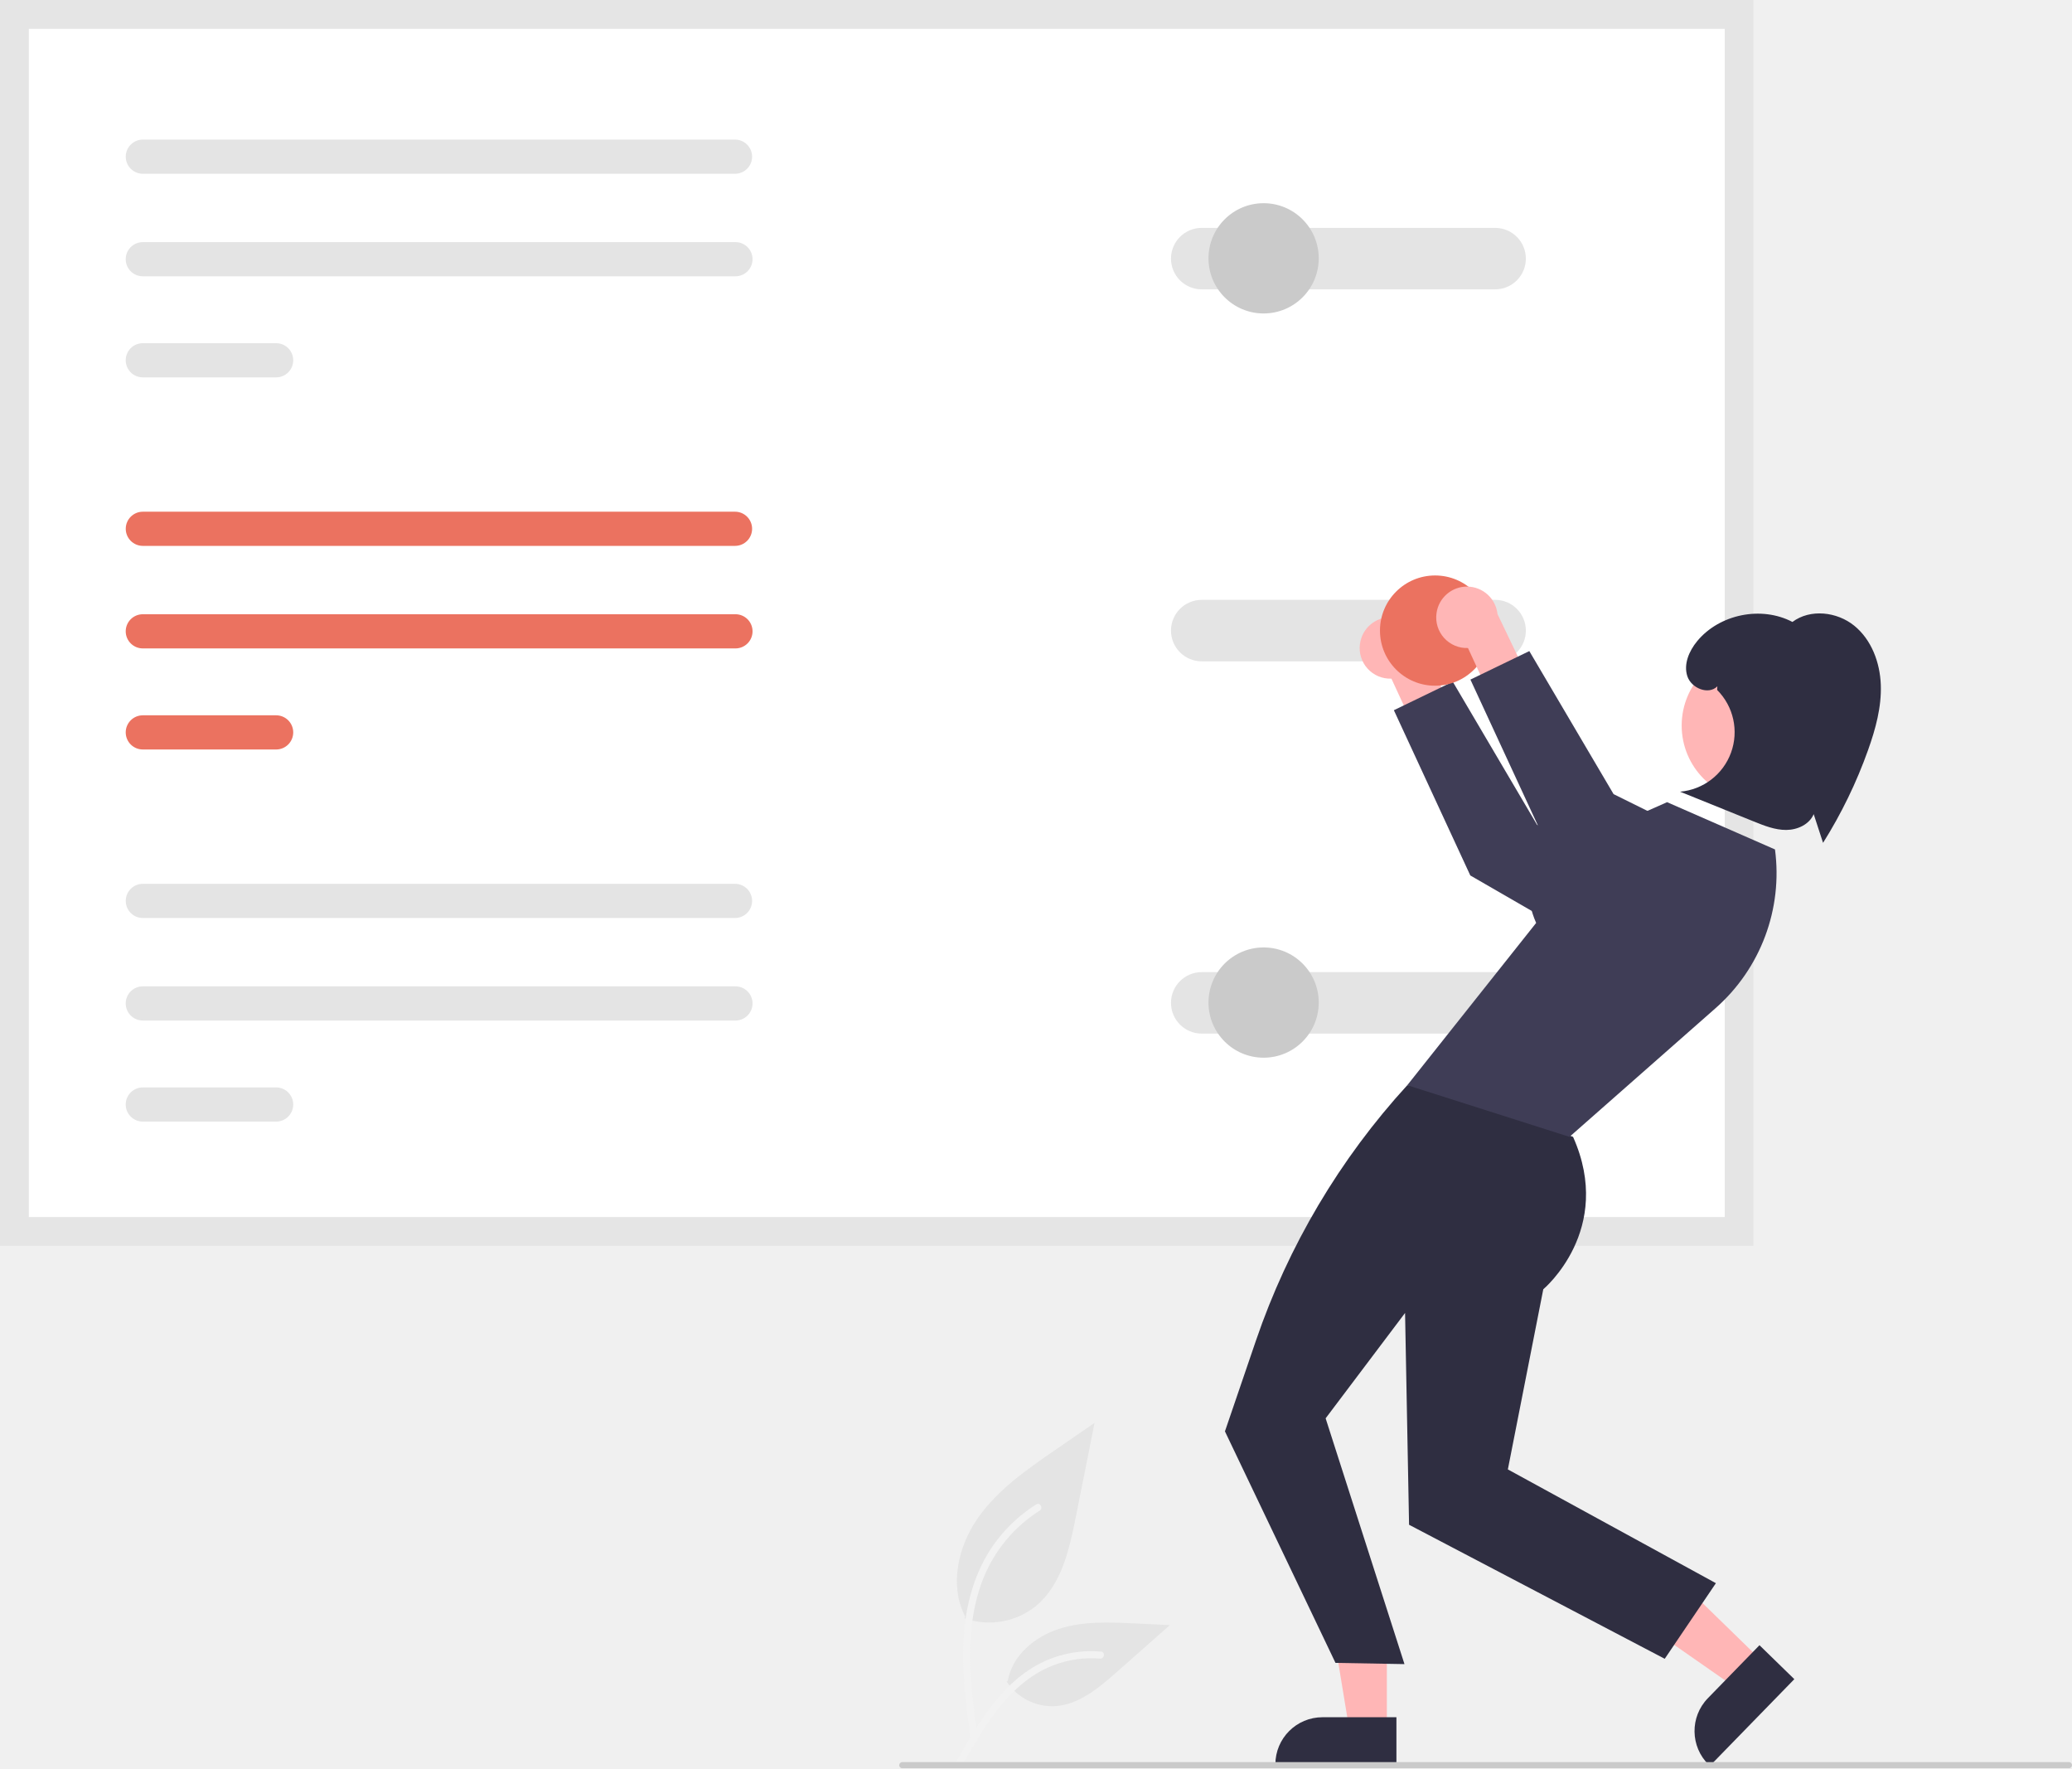
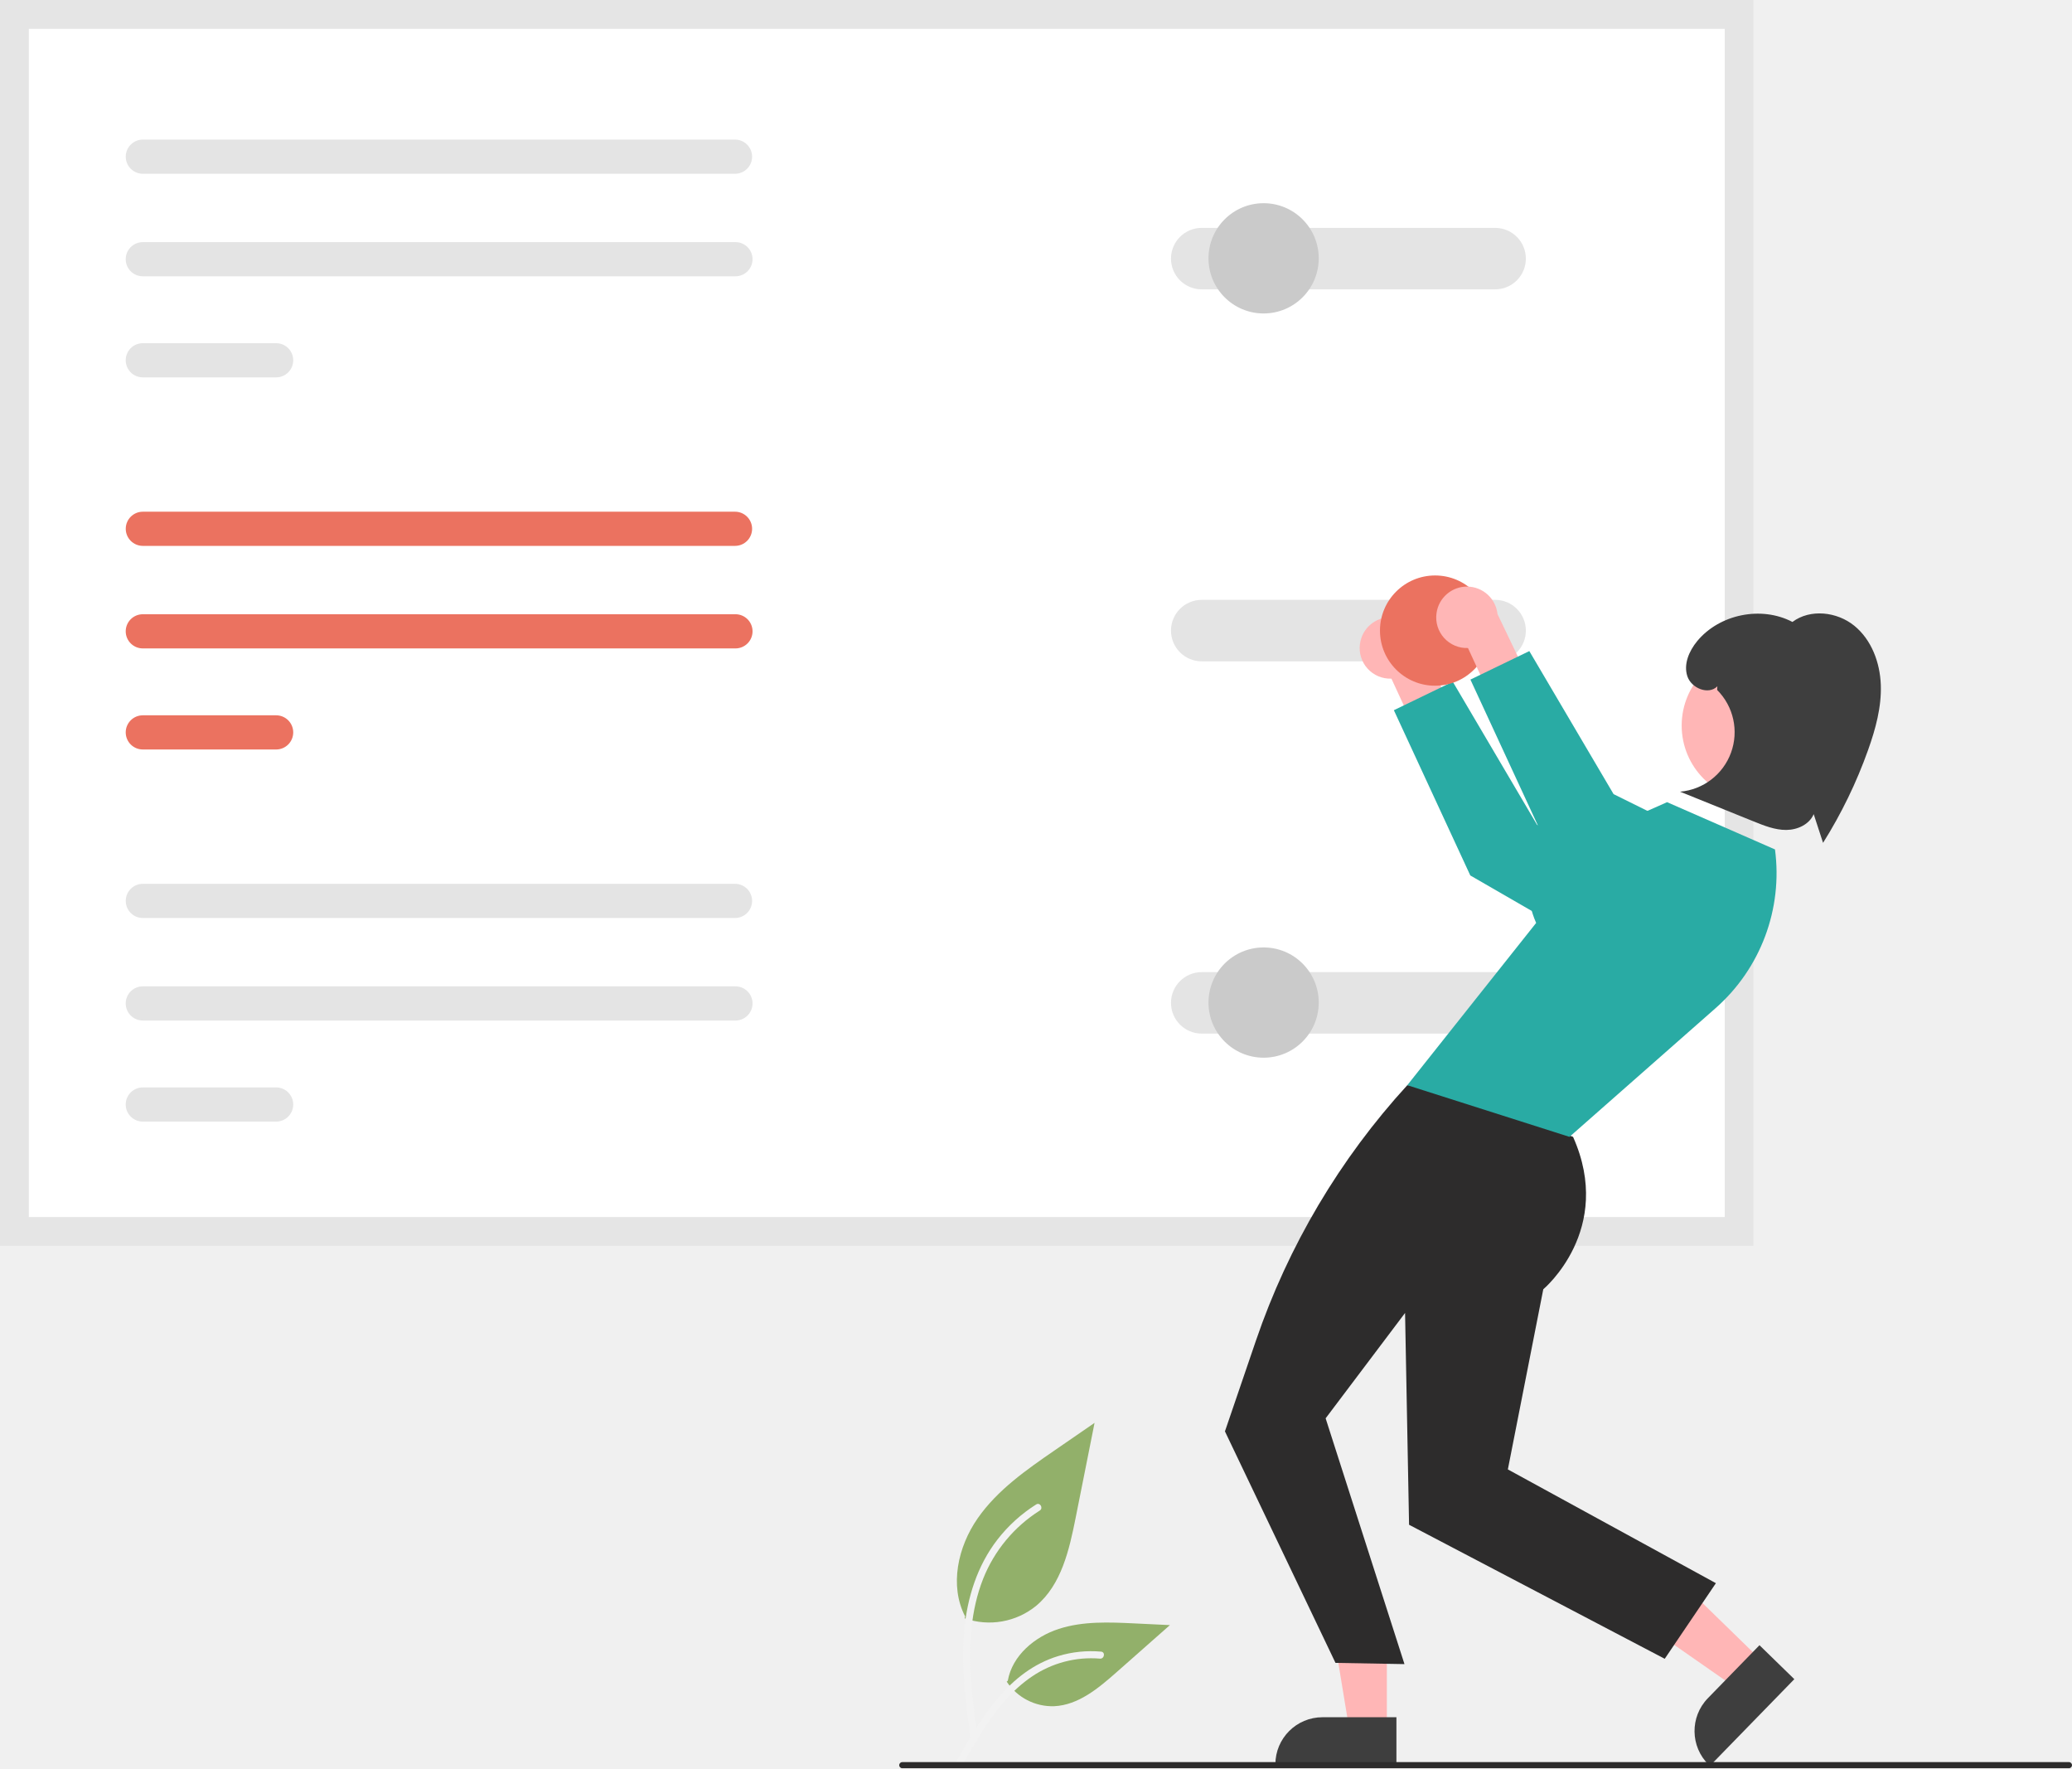
- <svg xmlns="http://www.w3.org/2000/svg" id="b39cce32-6461-44d7-bf11-f247d53ce56e" data-name="Layer 1" width="676.658" height="577.348" viewBox="0 0 676.658 577.348">
-   <path id="a24dc8e0-63f3-4c57-9da7-8d00cfa1aebe" data-name="Path 438" d="M576.714,689.724a24.215,24.215,0,0,0,23.383-4.119c8.19-6.874,10.758-18.196,12.847-28.682l6.18-31.017-12.938,8.908c-9.305,6.406-18.818,13.019-25.26,22.298s-9.252,21.947-4.078,31.988" transform="translate(-261.6708 -161.3261)" fill="#e4e4e4" />
-   <path id="bc8b2ee0-9ec2-4139-a7e3-e0b1b1382397" data-name="Path 439" d="M578.712,729.434c-1.628-11.864-3.304-23.881-2.159-35.872,1.015-10.649,4.264-21.049,10.878-29.579a49.206,49.206,0,0,1,12.625-11.44c1.262-.796,2.424,1.204,1.167,1.997A46.779,46.779,0,0,0,582.719,676.865c-4.029,10.246-4.675,21.416-3.982,32.3.419,6.582,1.311,13.121,2.206,19.653a1.198,1.198,0,0,1-.808,1.423,1.163,1.163,0,0,1-1.423-.808Z" transform="translate(-261.6708 -161.3261)" fill="#f2f2f2" />
-   <path id="a6bcb68f-fec1-4497-88cc-56de52c10faf" data-name="Path 442" d="M590.433,710.398a17.825,17.825,0,0,0,15.531,8.019c7.864-.373,14.418-5.86,20.317-11.07l17.452-15.409-11.55-.553c-8.306-.398-16.827-.771-24.738,1.793s-15.208,8.726-16.654,16.915" transform="translate(-261.6708 -161.3261)" fill="#e4e4e4" />
-   <path id="a1650e23-bf32-4c95-848c-aacb59e17a01" data-name="Path 443" d="M574.109,736.254c7.84-13.871,16.932-29.288,33.181-34.216a37.026,37.026,0,0,1,13.955-1.441c1.482.128,1.112,2.412-.367,2.285a34.398,34.398,0,0,0-22.272,5.892c-6.28,4.275-11.17,10.218-15.308,16.519-2.535,3.861-4.806,7.884-7.076,11.903C575.497,738.481,573.375,737.553,574.109,736.254Z" transform="translate(-261.6708 -161.3261)" fill="#f2f2f2" />
-   <path d="M834.333,568.117H261.671V161.326H834.333Z" transform="translate(-261.6708 -161.3261)" fill="#fff" />
-   <path d="M308.319,328.402a5.58,5.58,0,0,0,0,11.16H501.708a5.58,5.58,0,0,0,0-11.16Z" transform="translate(-261.6708 -161.3261)" fill="#eb7260" />
-   <path d="M308.319,361.881a5.58,5.58,0,1,0-.024,11.16H501.851a5.58,5.58,0,1,0,0-11.16Z" transform="translate(-261.6708 -161.3261)" fill="#eb7260" />
-   <path d="M308.319,394.881a5.58,5.58,0,1,0-.024,11.16h43.556a5.58,5.58,0,1,0,0-11.16Z" transform="translate(-261.6708 -161.3261)" fill="#eb7260" />
-   <path d="M834.333,568.117H261.671V161.326H834.333Zm-563.249-9.414h553.835V170.74h-553.835Z" transform="translate(-261.6708 -161.3261)" fill="#e5e5e5" />
-   <path d="M654.143,478.732a10.037,10.037,0,0,0-.042,20.074h95.838a10.037,10.037,0,1,0,0-20.074Z" transform="translate(-261.6708 -161.3261)" fill="#e4e4e4" />
-   <path d="M654.143,357.185a10.037,10.037,0,0,0-.042,20.074h95.838a10.037,10.037,0,1,0,0-20.074Z" transform="translate(-261.6708 -161.3261)" fill="#e4e4e4" />
-   <path d="M308.319,483.381a5.58,5.58,0,1,0-.024,11.16H501.851a5.58,5.58,0,1,0,0-11.16Z" transform="translate(-261.6708 -161.3261)" fill="#e4e4e4" />
-   <path d="M308.319,516.381a5.58,5.58,0,1,0-.024,11.16h43.556a5.58,5.58,0,1,0,0-11.16Z" transform="translate(-261.6708 -161.3261)" fill="#e4e4e4" />
-   <path d="M308.319,449.902a5.58,5.58,0,0,0,0,11.16H501.708a5.58,5.58,0,0,0,0-11.16Z" transform="translate(-261.6708 -161.3261)" fill="#e4e4e4" />
-   <path d="M308.319,206.902a5.58,5.58,0,0,0,0,11.16H501.708a5.58,5.58,0,0,0,0-11.16Z" transform="translate(-261.6708 -161.3261)" fill="#e4e4e4" />
-   <path d="M308.319,240.381a5.58,5.58,0,1,0-.024,11.16H501.851a5.58,5.58,0,1,0,0-11.16Z" transform="translate(-261.6708 -161.3261)" fill="#e4e4e4" />
-   <path d="M308.319,273.381a5.58,5.58,0,1,0-.024,11.16h43.556a5.58,5.58,0,1,0,0-11.16Z" transform="translate(-261.6708 -161.3261)" fill="#e4e4e4" />
-   <path d="M654.143,235.732a10.037,10.037,0,0,0-.042,20.074h95.838a10.037,10.037,0,1,0,0-20.074Z" transform="translate(-261.6708 -161.3261)" fill="#e4e4e4" />
-   <circle cx="412.662" cy="84.348" r="18" fill="#cacaca" />
-   <path d="M705.793,371.574a9.978,9.978,0,0,0,10.276,11.335l9.559,20.7,13.996-2.741L725.715,371.825a10.032,10.032,0,0,0-19.922-.251Z" transform="translate(-261.6708 -161.3261)" fill="#ffb6b6" />
-   <polygon points="540.954 288.584 501.954 269.293 474.434 222.586 455.198 231.891 480.162 285.848 543.226 322.253 540.954 288.584" fill="#3f3d56" />
-   <polygon points="452.907 564.696 440.647 564.695 434.814 529.347 452.909 529.348 452.907 564.696" fill="#ffb6b6" />
-   <path d="M717.704,737.906l-39.531-.001v-.5a15.387,15.387,0,0,1,15.386-15.386h.001l24.144.001Z" transform="translate(-261.6708 -161.3261)" fill="#2f2e41" />
-   <polygon points="575.282 542.21 566.728 550.992 537.336 530.508 549.961 517.546 575.282 542.21" fill="#ffb6b6" />
-   <path d="M847.648,709.588l-27.582,28.318-.358-.349a15.387,15.387,0,0,1-.287-21.758l.001-.001,16.846-17.296Z" transform="translate(-261.6708 -161.3261)" fill="#2f2e41" />
-   <path d="M729.735,515.652h-8.479l0,0a236.912,236.912,0,0,0-49.423,83.371L661.703,628.682l36.102,75.59,22.528.402-25.748-80.252,25.94-34.4,1.308,69.152,83.492,43.763,16.71-24.685-67.94-37.15,11.57-58.82s23.279-19.412,9.723-49.76Z" transform="translate(-261.6708 -161.3261)" fill="#2f2e41" />
-   <path d="M841.333,438.674,806.097,423.242,767.315,440.427s-10.982,6.247-3.982,22.247l-42.078,52.978s.078.022,52.96,16.87l47.711-42.016a58.743,58.743,0,0,0,19.407-51.832Z" transform="translate(-261.6708 -161.3261)" fill="#3f3d56" />
-   <circle cx="573.749" cy="236.899" r="24.561" fill="#ffb6b6" />
-   <path d="M867.228,365.632c-5.637-4.586-14.379-5.587-20.198-1.235-10.149-5.327-23.865-2.548-31.14,6.309-2.618,3.187-4.473,7.499-3.178,11.415,1.295,3.916,6.882,6.218,9.794,3.297l-.052,1.203a19.495,19.495,0,0,1-12.12,33.198q12.073,4.877,24.145,9.754c3.387,1.368,6.881,2.758,10.533,2.739s7.545-1.793,8.962-5.159q1.529,4.685,3.057,9.37a154.226,154.226,0,0,0,14.715-30.337c2.437-6.846,4.406-14.005,4.143-21.266C875.626,377.657,872.864,370.217,867.228,365.632Z" transform="translate(-261.6708 -161.3261)" fill="#2f2e41" />
-   <circle cx="412.662" cy="327.348" r="18" fill="#cacaca" />
-   <circle cx="468.662" cy="205.895" r="18" fill="#eb7260" />
-   <path d="M730.793,361.574a9.978,9.978,0,0,0,10.276,11.335l9.559,20.7,13.996-2.741L750.715,361.825a10.032,10.032,0,0,0-19.922-.251Z" transform="translate(-261.6708 -161.3261)" fill="#ffb6b6" />
-   <polygon points="565.954 278.584 526.954 259.293 499.434 212.586 480.198 221.891 505.162 275.848 568.226 312.253 565.954 278.584" fill="#3f3d56" />
-   <path d="M937.329,738.674h-381a1,1,0,0,1,0-2h381a1,1,0,0,1,0,2Z" transform="translate(-261.6708 -161.3261)" fill="#cacaca" />
+ <svg xmlns="http://www.w3.org/2000/svg" version="1.1" viewBox="0 0 676.658 577.348" height="577.348" width="676.658" data-name="Layer 1" id="b39cce32-6461-44d7-bf11-f247d53ce56e">
+   <defs id="defs1657" />
+   <path style="fill:#92b06a;fill-opacity:1" fill="#e4e4e4" transform="translate(-261.6708 -161.3261)" d="M576.714,689.724a24.215,24.215,0,0,0,23.383-4.119c8.19-6.874,10.758-18.196,12.847-28.682l6.18-31.017-12.938,8.908c-9.305,6.406-18.818,13.019-25.26,22.298s-9.252,21.947-4.078,31.988" data-name="Path 438" id="a24dc8e0-63f3-4c57-9da7-8d00cfa1aebe" />
+   <path fill="#f2f2f2" transform="translate(-261.6708 -161.3261)" d="M578.712,729.434c-1.628-11.864-3.304-23.881-2.159-35.872,1.015-10.649,4.264-21.049,10.878-29.579a49.206,49.206,0,0,1,12.625-11.44c1.262-.796,2.424,1.204,1.167,1.997A46.779,46.779,0,0,0,582.719,676.865c-4.029,10.246-4.675,21.416-3.982,32.3.419,6.582,1.311,13.121,2.206,19.653a1.198,1.198,0,0,1-.808,1.423,1.163,1.163,0,0,1-1.423-.808Z" data-name="Path 439" id="bc8b2ee0-9ec2-4139-a7e3-e0b1b1382397" />
+   <path style="fill:#92b06a;fill-opacity:1" fill="#e4e4e4" transform="translate(-261.6708 -161.3261)" d="M590.433,710.398a17.825,17.825,0,0,0,15.531,8.019c7.864-.373,14.418-5.86,20.317-11.07l17.452-15.409-11.55-.553c-8.306-.398-16.827-.771-24.738,1.793s-15.208,8.726-16.654,16.915" data-name="Path 442" id="a6bcb68f-fec1-4497-88cc-56de52c10faf" />
+   <path fill="#f2f2f2" transform="translate(-261.6708 -161.3261)" d="M574.109,736.254c7.84-13.871,16.932-29.288,33.181-34.216a37.026,37.026,0,0,1,13.955-1.441c1.482.128,1.112,2.412-.367,2.285a34.398,34.398,0,0,0-22.272,5.892c-6.28,4.275-11.17,10.218-15.308,16.519-2.535,3.861-4.806,7.884-7.076,11.903C575.497,738.481,573.375,737.553,574.109,736.254Z" data-name="Path 443" id="a1650e23-bf32-4c95-848c-aacb59e17a01" />
+   <path id="path1594" fill="#fff" transform="translate(-261.6708 -161.3261)" d="M834.333,568.117H261.671V161.326H834.333Z" />
+   <path id="path1596" fill="#eb7260" transform="translate(-261.6708 -161.3261)" d="M308.319,328.402a5.58,5.58,0,0,0,0,11.16H501.708a5.58,5.58,0,0,0,0-11.16Z" />
+   <path id="path1598" fill="#eb7260" transform="translate(-261.6708 -161.3261)" d="M308.319,361.881a5.58,5.58,0,1,0-.024,11.16H501.851a5.58,5.58,0,1,0,0-11.16Z" />
+   <path id="path1600" fill="#eb7260" transform="translate(-261.6708 -161.3261)" d="M308.319,394.881a5.58,5.58,0,1,0-.024,11.16h43.556a5.58,5.58,0,1,0,0-11.16Z" />
+   <path id="path1602" fill="#e5e5e5" transform="translate(-261.6708 -161.3261)" d="M834.333,568.117H261.671V161.326H834.333Zm-563.249-9.414h553.835V170.74h-553.835Z" />
+   <path id="path1604" fill="#e4e4e4" transform="translate(-261.6708 -161.3261)" d="M654.143,478.732a10.037,10.037,0,0,0-.042,20.074h95.838a10.037,10.037,0,1,0,0-20.074Z" />
+   <path id="path1606" fill="#e4e4e4" transform="translate(-261.6708 -161.3261)" d="M654.143,357.185a10.037,10.037,0,0,0-.042,20.074h95.838a10.037,10.037,0,1,0,0-20.074Z" />
+   <path id="path1608" fill="#e4e4e4" transform="translate(-261.6708 -161.3261)" d="M308.319,483.381a5.58,5.58,0,1,0-.024,11.16H501.851a5.58,5.58,0,1,0,0-11.16Z" />
+   <path id="path1610" fill="#e4e4e4" transform="translate(-261.6708 -161.3261)" d="M308.319,516.381a5.58,5.58,0,1,0-.024,11.16h43.556a5.58,5.58,0,1,0,0-11.16Z" />
+   <path id="path1612" fill="#e4e4e4" transform="translate(-261.6708 -161.3261)" d="M308.319,449.902a5.58,5.58,0,0,0,0,11.16H501.708a5.58,5.58,0,0,0,0-11.16Z" />
+   <path id="path1614" fill="#e4e4e4" transform="translate(-261.6708 -161.3261)" d="M308.319,206.902a5.58,5.58,0,0,0,0,11.16H501.708a5.58,5.58,0,0,0,0-11.16Z" />
+   <path id="path1616" fill="#e4e4e4" transform="translate(-261.6708 -161.3261)" d="M308.319,240.381a5.58,5.58,0,1,0-.024,11.16H501.851a5.58,5.58,0,1,0,0-11.16Z" />
+   <path id="path1618" fill="#e4e4e4" transform="translate(-261.6708 -161.3261)" d="M308.319,273.381a5.58,5.58,0,1,0-.024,11.16h43.556a5.58,5.58,0,1,0,0-11.16Z" />
+   <path id="path1620" fill="#e4e4e4" transform="translate(-261.6708 -161.3261)" d="M654.143,235.732a10.037,10.037,0,0,0-.042,20.074h95.838a10.037,10.037,0,1,0,0-20.074Z" />
+   <circle id="circle1622" fill="#cacaca" r="18" cy="84.348" cx="412.662" />
+   <path id="path1624" fill="#ffb6b6" transform="translate(-261.6708 -161.3261)" d="M705.793,371.574a9.978,9.978,0,0,0,10.276,11.335l9.559,20.7,13.996-2.741L725.715,371.825a10.032,10.032,0,0,0-19.922-.251Z" />
+   <polygon style="fill:#29aba4;fill-opacity:1" id="polygon1626" fill="#3f3d56" points="540.954 288.584 501.954 269.293 474.434 222.586 455.198 231.891 480.162 285.848 543.226 322.253 540.954 288.584" />
+   <polygon id="polygon1628" fill="#ffb6b6" points="452.907 564.696 440.647 564.695 434.814 529.347 452.909 529.348 452.907 564.696" />
+   <path style="fill:#3e3e3e;fill-opacity:1" id="path1630" fill="#2f2e41" transform="translate(-261.6708 -161.3261)" d="M717.704,737.906l-39.531-.001v-.5a15.387,15.387,0,0,1,15.386-15.386h.001l24.144.001Z" />
+   <polygon id="polygon1632" fill="#ffb6b6" points="575.282 542.21 566.728 550.992 537.336 530.508 549.961 517.546 575.282 542.21" />
+   <path style="fill:#3e3e3e;fill-opacity:1" id="path1634" fill="#2f2e41" transform="translate(-261.6708 -161.3261)" d="M847.648,709.588l-27.582,28.318-.358-.349a15.387,15.387,0,0,1-.287-21.758l.001-.001,16.846-17.296Z" />
+   <path style="fill:#2d2c2c;fill-opacity:1" id="path1636" fill="#2f2e41" transform="translate(-261.6708 -161.3261)" d="M729.735,515.652h-8.479l0,0a236.912,236.912,0,0,0-49.423,83.371L661.703,628.682l36.102,75.59,22.528.402-25.748-80.252,25.94-34.4,1.308,69.152,83.492,43.763,16.71-24.685-67.94-37.15,11.57-58.82s23.279-19.412,9.723-49.76Z" />
+   <path style="fill:#29aba4;fill-opacity:1" id="path1638" fill="#3f3d56" transform="translate(-261.6708 -161.3261)" d="M841.333,438.674,806.097,423.242,767.315,440.427s-10.982,6.247-3.982,22.247l-42.078,52.978s.078.022,52.96,16.87l47.711-42.016a58.743,58.743,0,0,0,19.407-51.832Z" />
+   <circle id="circle1640" fill="#ffb6b6" r="24.561" cy="236.899" cx="573.749" />
+   <path style="fill:#3e3e3e;fill-opacity:1" id="path1642" fill="#2f2e41" transform="translate(-261.6708 -161.3261)" d="M867.228,365.632c-5.637-4.586-14.379-5.587-20.198-1.235-10.149-5.327-23.865-2.548-31.14,6.309-2.618,3.187-4.473,7.499-3.178,11.415,1.295,3.916,6.882,6.218,9.794,3.297l-.052,1.203a19.495,19.495,0,0,1-12.12,33.198q12.073,4.877,24.145,9.754c3.387,1.368,6.881,2.758,10.533,2.739s7.545-1.793,8.962-5.159q1.529,4.685,3.057,9.37a154.226,154.226,0,0,0,14.715-30.337c2.437-6.846,4.406-14.005,4.143-21.266C875.626,377.657,872.864,370.217,867.228,365.632Z" />
+   <circle id="circle1644" fill="#cacaca" r="18" cy="327.348" cx="412.662" />
+   <circle id="circle1646" fill="#eb7260" r="18" cy="205.895" cx="468.662" />
+   <path id="path1648" fill="#ffb6b6" transform="translate(-261.6708 -161.3261)" d="M730.793,361.574a9.978,9.978,0,0,0,10.276,11.335l9.559,20.7,13.996-2.741L750.715,361.825a10.032,10.032,0,0,0-19.922-.251Z" />
+   <polygon style="fill:#29aba4;fill-opacity:1" id="polygon1650" fill="#3f3d56" points="565.954 278.584 526.954 259.293 499.434 212.586 480.198 221.891 505.162 275.848 568.226 312.253 565.954 278.584" />
+   <path style="fill:#2d2c2c;fill-opacity:1" id="path1652" fill="#cacaca" transform="translate(-261.6708 -161.3261)" d="M937.329,738.674h-381a1,1,0,0,1,0-2h381a1,1,0,0,1,0,2Z" />
</svg>
